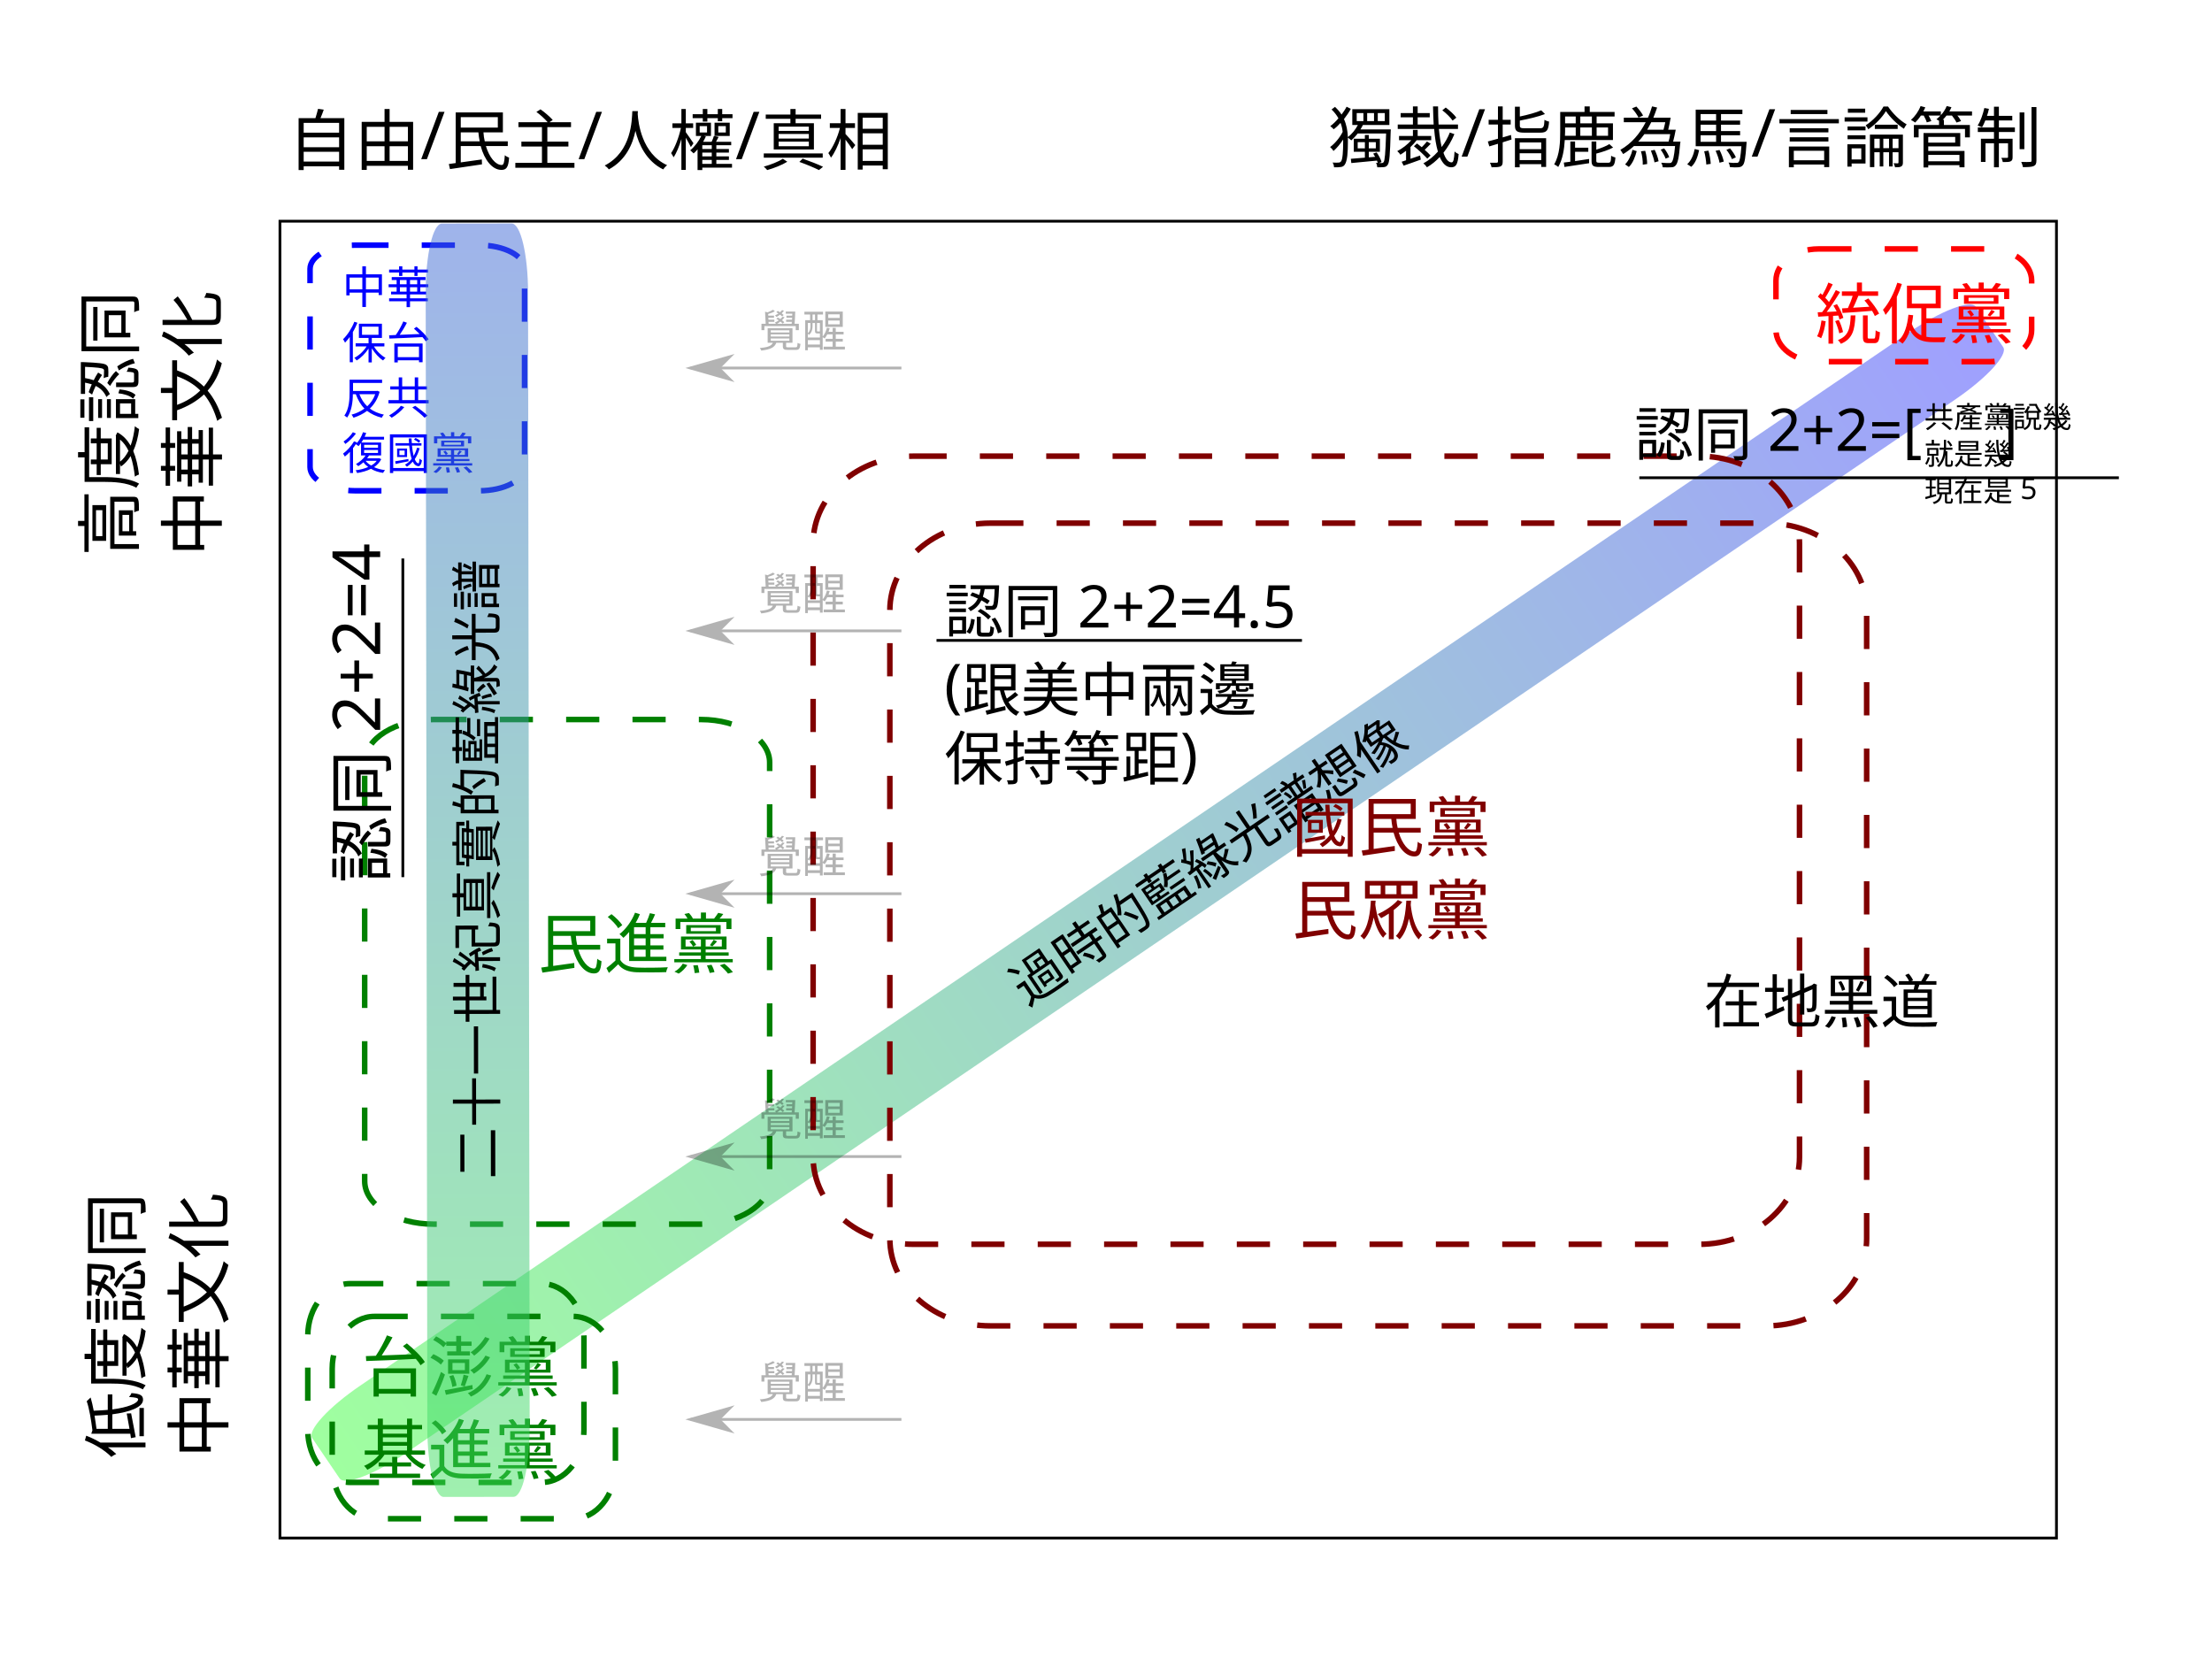
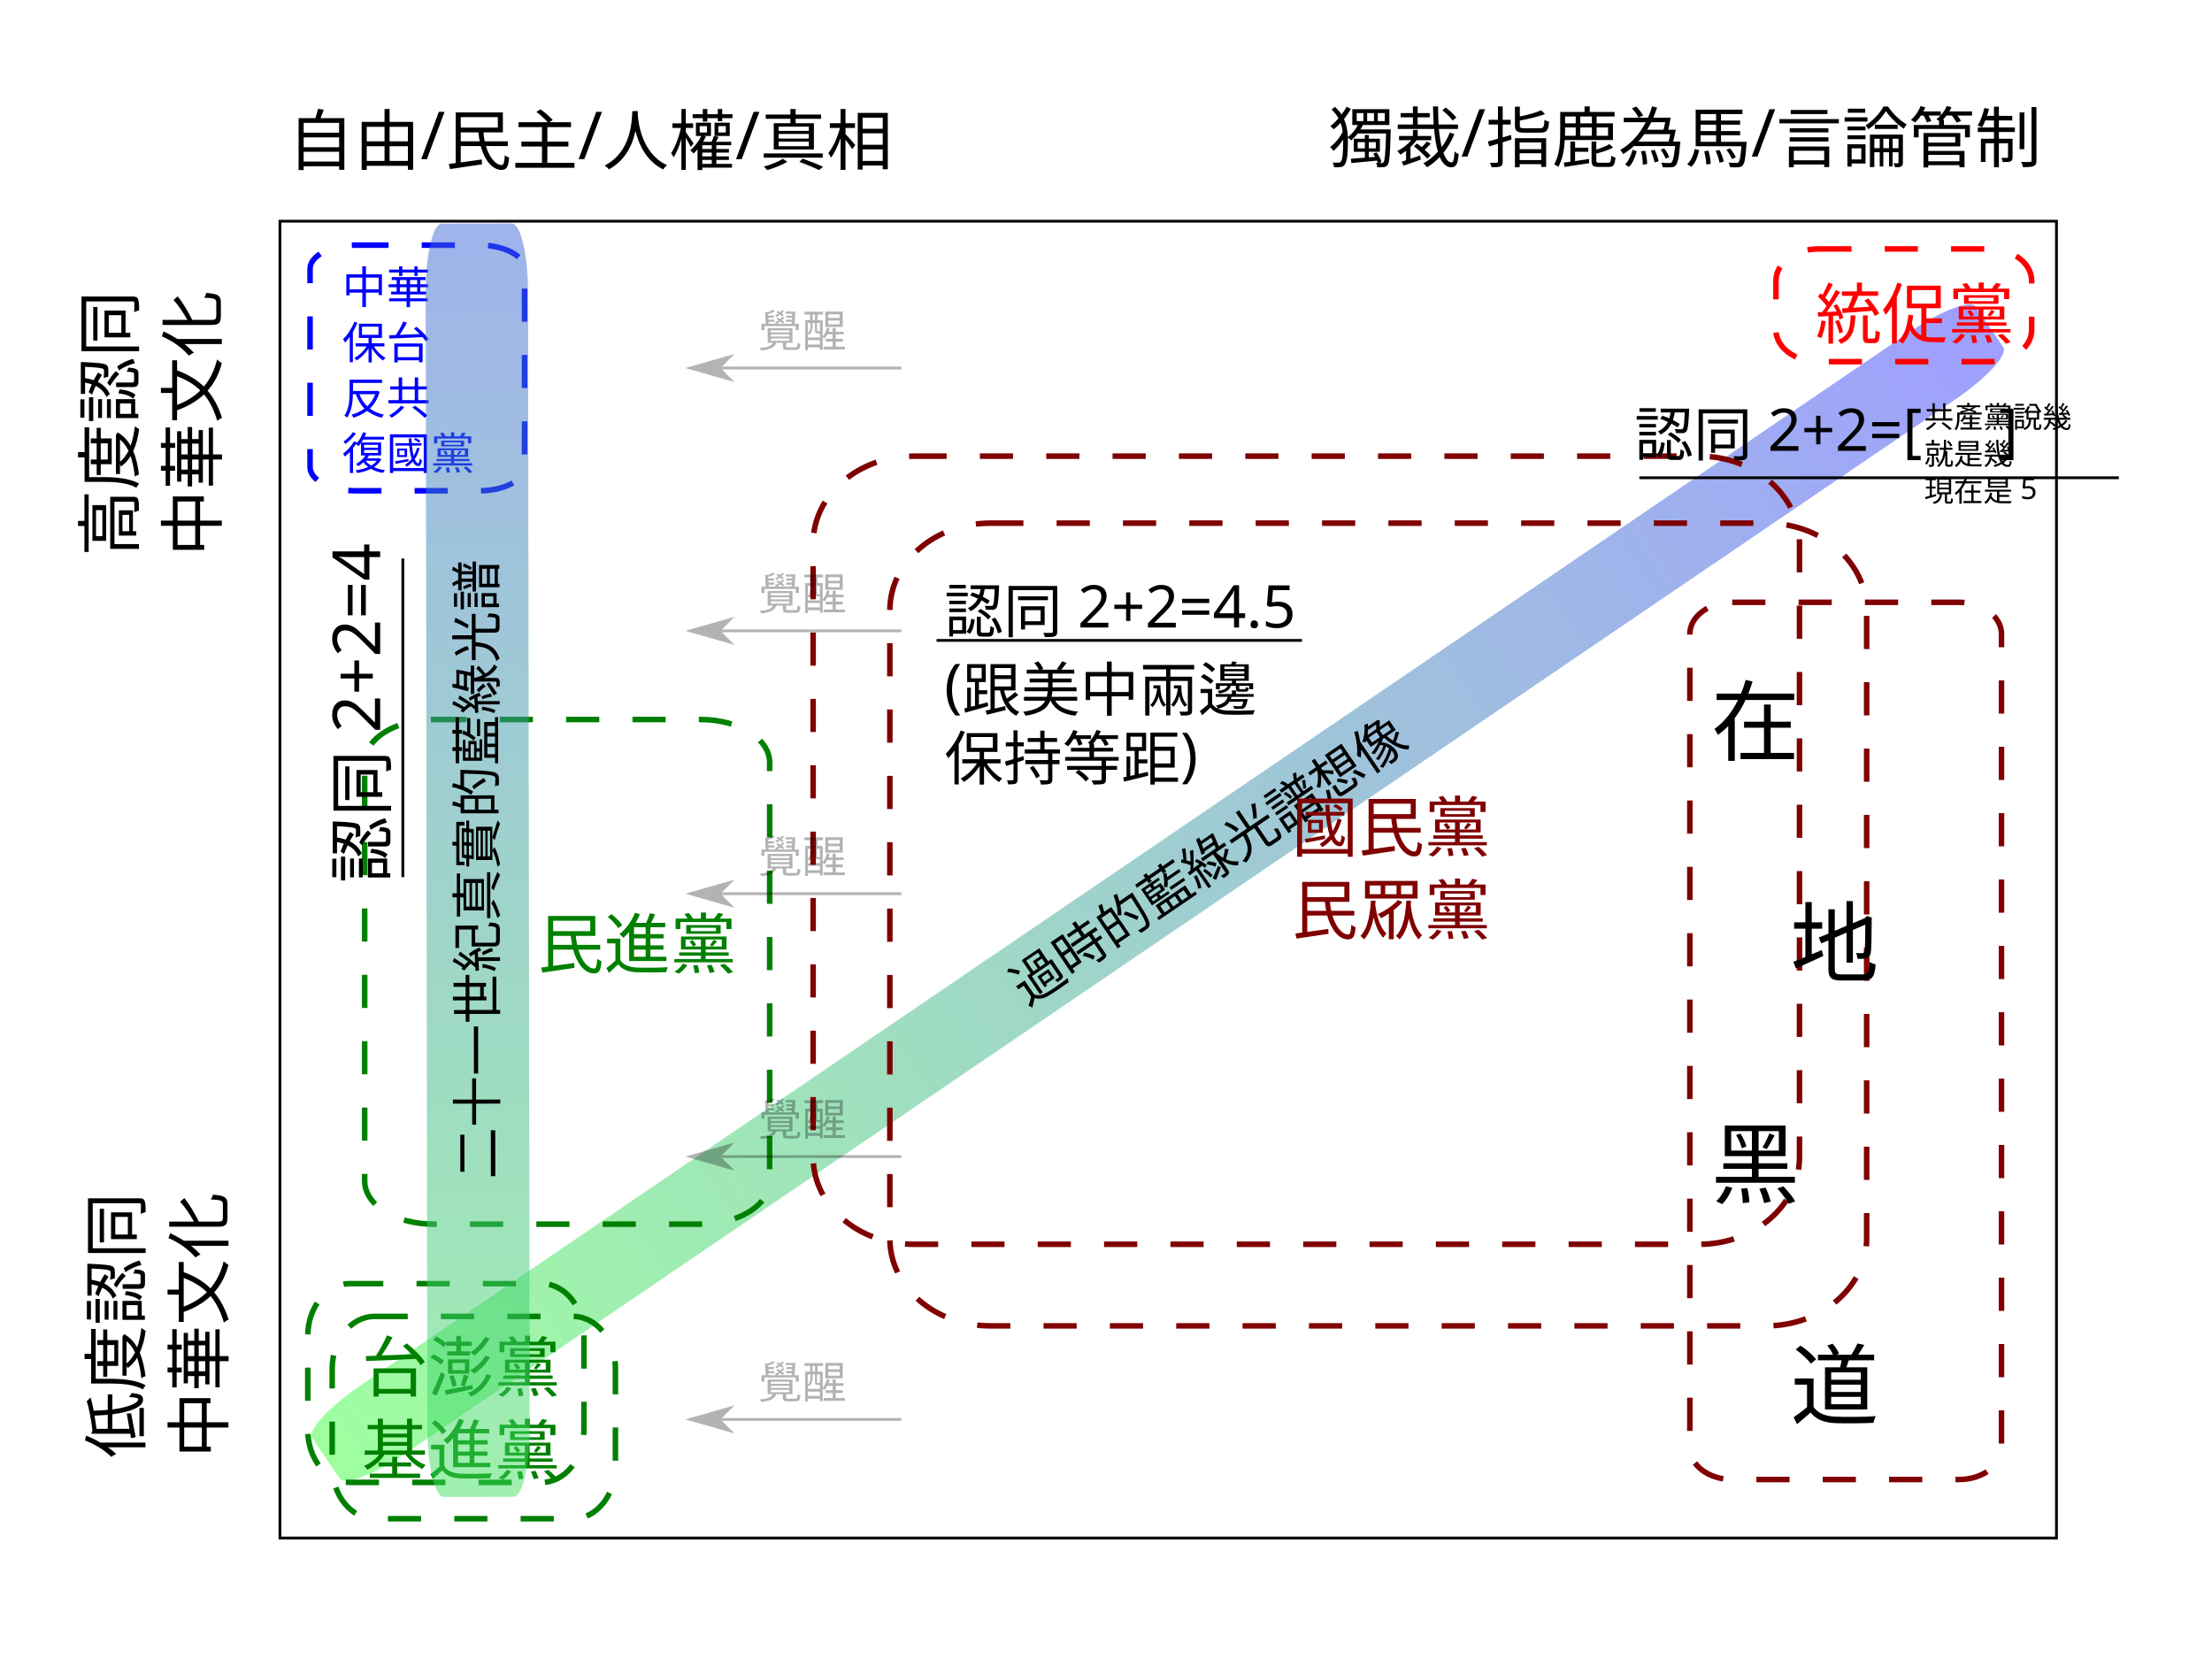
<svg xmlns="http://www.w3.org/2000/svg" xmlns:xlink="http://www.w3.org/1999/xlink" width="800" height="600" viewBox="0 0 211.667 158.75" version="1.1" id="svg8">
  <defs id="defs2">
    <marker style="overflow:visible;" id="marker1215" refX="0.0" refY="0.0" orient="auto">
      <path transform="scale(0.8) rotate(180) translate(12.5,0)" style="fill-rule:evenodd;stroke:#000000;stroke-width:1pt;stroke-opacity:1;fill:#000000;fill-opacity:1" d="M 0.0,0.0 L 5.0,-5.0 L -12.5,0.0 L 5.0,5.0 L 0.0,0.0 z " id="path917" />
    </marker>
    <marker style="overflow:visible" id="Arrow1Lstart" refX="0.0" refY="0.0" orient="auto">
      <path transform="scale(0.8) translate(12.5,0)" style="fill-rule:evenodd;stroke:#000000;stroke-width:1pt;stroke-opacity:1;fill:#000000;fill-opacity:1" d="M 0.0,0.0 L 5.0,-5.0 L -12.5,0.0 L 5.0,5.0 L 0.0,0.0 z " id="path914" />
    </marker>
    <marker orient="auto" refY="0.0" refX="0.0" id="Arrow1Lend" style="overflow:visible;">
      <path id="path4587" d="M 0.0,0.0 L 5.0,-5.0 L -12.5,0.0 L 5.0,5.0 L 0.0,0.0 z " style="fill-rule:evenodd;stroke:#ff0000;stroke-width:1pt;stroke-opacity:1;fill:#ff0000;fill-opacity:1" transform="scale(0.8) rotate(180) translate(12.5,0)" />
    </marker>
    <linearGradient id="linearGradient4662">
      <stop style="stop-color:#40ff40;stop-opacity:0.502" offset="0" id="stop4658" />
      <stop style="stop-color:#4040ff;stop-opacity:0.502" offset="1" id="stop4660" />
    </linearGradient>
    <linearGradient xlink:href="#linearGradient4662" id="linearGradient4664" x1="36.711" y1="276.495" x2="200.091" y2="276.495" gradientUnits="userSpaceOnUse" gradientTransform="matrix(1.17828,0,0,1.17828,-19.51672,-49.30965)" />
    <marker orient="auto" refY="0" refX="0" id="Arrow1Lend-6" style="overflow:visible">
      <path id="path4587-2" d="M 0,0 5,-5 -12.5,0 5,5 Z" style="fill:#ff0000;fill-opacity:1;fill-rule:evenodd;stroke:#ff0000;stroke-width:1pt;stroke-opacity:1" transform="matrix(-0.8,0,0,-0.8,-10,0)" />
    </marker>
    <marker orient="auto" refY="0" refX="0" id="Arrow1Lend-6-7" style="overflow:visible">
      <path id="path4587-2-2" d="M 0,0 5,-5 -12.5,0 5,5 Z" style="fill:#ff0000;fill-opacity:1;fill-rule:evenodd;stroke:#ff0000;stroke-width:1pt;stroke-opacity:1" transform="matrix(-0.8,0,0,-0.8,-10,0)" />
    </marker>
    <linearGradient xlink:href="#linearGradient4662" id="linearGradient970" gradientUnits="userSpaceOnUse" gradientTransform="matrix(1.17828,0,0,1.17828,-19.51672,-49.30965)" x1="36.711" y1="276.495" x2="200.091" y2="276.495" />
  </defs>
  <g id="layer1" transform="translate(0,-138.25)">
    <g id="g4711" transform="rotate(-34.21668,29.58831,265.0382)">
      <rect rx="6.625" ry="1.559" y="272.582" x="23.739" height="7.794" width="192.508" id="rect4643" style="fill:url(#linearGradient4664);fill-opacity:1;stroke:none;stroke-width:0.312;stroke-miterlimit:4;stroke-dasharray:1.873, 1.873;stroke-dashoffset:0;stroke-opacity:1" />
      <text id="text4706" y="278.479" x="103.518" style="font-style:normal;font-variant:normal;font-weight:normal;font-stretch:normal;font-size:4.939px;line-height:1.25;font-family:'AR PL UKai TW';-inkscape-font-specification:'AR PL UKai TW';letter-spacing:0px;word-spacing:0px;fill:#000000;fill-opacity:1;stroke:none;stroke-width:0.265" xml:space="preserve">
        <tspan style="font-size:4.939px;stroke-width:0.265" y="278.479" x="103.518" id="tspan4704">過時的藍綠光譜想像</tspan>
      </text>
    </g>
    <rect id="rect3699" width="169.995" height="126.008" x="26.789" y="159.417" style="fill:none;stroke:#000000;stroke-width:0.265;stroke-opacity:1" />
    <text xml:space="preserve" style="font-style:normal;font-variant:normal;font-weight:normal;font-stretch:normal;font-size:6.35px;line-height:1.25;font-family:'AR PL UKai TW';-inkscape-font-specification:'AR PL UKai TW';letter-spacing:0px;word-spacing:0px;fill:#000000;fill-opacity:1;stroke:none;stroke-width:0.265" x="27.544" y="154.005" id="text4508">
      <tspan id="tspan4506" x="27.544" y="154.005" style="font-style:normal;font-variant:normal;font-weight:normal;font-stretch:normal;font-family:'AR PL UKai TW';-inkscape-font-specification:'AR PL UKai TW';stroke-width:0.265">自由/民主/人權/真相</tspan>
    </text>
    <text xml:space="preserve" style="font-style:normal;font-variant:normal;font-weight:normal;font-stretch:normal;font-size:6.35px;line-height:1.25;font-family:'AR PL UKai TW';-inkscape-font-specification:'AR PL UKai TW';letter-spacing:0px;word-spacing:0px;fill:#000000;fill-opacity:1;stroke:none;stroke-width:0.265" x="127.107" y="153.761" id="text4524">
      <tspan id="tspan4522" x="127.107" y="153.761" style="stroke-width:0.265">獨裁/指鹿為馬/言論管制</tspan>
    </text>
    <text xml:space="preserve" style="font-style:normal;font-variant:normal;font-weight:normal;font-stretch:normal;font-size:6.35px;line-height:1.25;font-family:'AR PL UKai TW';-inkscape-font-specification:'AR PL UKai TW, Normal';font-variant-ligatures:normal;font-variant-caps:normal;font-variant-numeric:normal;font-feature-settings:normal;text-align:start;letter-spacing:0px;word-spacing:0px;writing-mode:lr-tb;text-anchor:start;fill:#000000;fill-opacity:1;stroke:none;stroke-width:0.265" x="-191.473" y="12.793" id="text4528" transform="rotate(-90)">
      <tspan id="tspan4526" x="-191.473" y="12.793" style="font-style:normal;font-variant:normal;font-weight:normal;font-stretch:normal;font-size:6.35px;font-family:'AR PL UKai TW';-inkscape-font-specification:'AR PL UKai TW, Normal';font-variant-ligatures:normal;font-variant-caps:normal;font-variant-numeric:normal;font-feature-settings:normal;text-align:start;writing-mode:lr-tb;text-anchor:start;stroke-width:0.265">高度認同</tspan>
      <tspan x="-191.473" y="20.73" style="font-style:normal;font-variant:normal;font-weight:normal;font-stretch:normal;font-size:6.35px;font-family:'AR PL UKai TW';-inkscape-font-specification:'AR PL UKai TW, Normal';font-variant-ligatures:normal;font-variant-caps:normal;font-variant-numeric:normal;font-feature-settings:normal;text-align:start;writing-mode:lr-tb;text-anchor:start;stroke-width:0.265" id="tspan4530">中華文化</tspan>
    </text>
    <text xml:space="preserve" style="font-style:normal;font-variant:normal;font-weight:normal;font-stretch:normal;font-size:6.35px;line-height:1.25;font-family:'AR PL UKai TW';-inkscape-font-specification:'AR PL UKai TW, Normal';font-variant-ligatures:normal;font-variant-caps:normal;font-variant-numeric:normal;font-feature-settings:normal;text-align:start;letter-spacing:0px;word-spacing:0px;writing-mode:lr-tb;text-anchor:start;fill:#000000;fill-opacity:1;stroke:none;stroke-width:0.265" x="-277.759" y="13.419" id="text4534" transform="rotate(-90)">
      <tspan id="tspan4532" x="-277.759" y="13.419" style="font-style:normal;font-variant:normal;font-weight:normal;font-stretch:normal;font-size:6.35px;font-family:'AR PL UKai TW';-inkscape-font-specification:'AR PL UKai TW, Normal';font-variant-ligatures:normal;font-variant-caps:normal;font-variant-numeric:normal;font-feature-settings:normal;text-align:start;writing-mode:lr-tb;text-anchor:start;stroke-width:0.265">低度認同</tspan>
      <tspan x="-277.759" y="21.357" style="font-style:normal;font-variant:normal;font-weight:normal;font-stretch:normal;font-size:6.35px;font-family:'AR PL UKai TW';-inkscape-font-specification:'AR PL UKai TW, Normal';font-variant-ligatures:normal;font-variant-caps:normal;font-variant-numeric:normal;font-feature-settings:normal;text-align:start;writing-mode:lr-tb;text-anchor:start;stroke-width:0.265" id="tspan4536">中華文化</tspan>
    </text>
    <text xml:space="preserve" style="font-style:normal;font-variant:normal;font-weight:normal;font-stretch:normal;font-size:6.35px;line-height:1.25;font-family:'AR PL UKai TW';-inkscape-font-specification:'AR PL UKai TW';letter-spacing:0px;word-spacing:0px;fill:#008000;fill-opacity:1;stroke:none;stroke-width:0.265" x="51.45" y="230.897" id="text4544">
      <tspan x="51.45" y="230.897" style="fill:#008000;fill-opacity:1;stroke-width:0.265" id="tspan4548">民進黨</tspan>
    </text>
    <text xml:space="preserve" style="font-style:normal;font-variant:normal;font-weight:normal;font-stretch:normal;font-size:4.233px;line-height:1.25;font-family:'AR PL UKai TW';-inkscape-font-specification:'AR PL UKai TW';letter-spacing:0px;word-spacing:0px;fill:#0000ff;fill-opacity:1;stroke:none;stroke-width:0.265;" x="32.736" y="167.296" id="text4570">
      <tspan id="tspan4568" x="32.736" y="167.296" style="font-size:4.233px;stroke-width:0.265;fill:#0000ff;">中華</tspan>
      <tspan x="32.736" y="172.587" style="font-size:4.233px;stroke-width:0.265;fill:#0000ff;" id="tspan1043">保台</tspan>
      <tspan x="32.736" y="177.879" style="font-size:4.233px;stroke-width:0.265;fill:#0000ff;" id="tspan1045">反共</tspan>
      <tspan x="32.736" y="183.171" style="font-size:4.233px;stroke-width:0.265;fill:#0000ff;" id="tspan1047">復國黨</tspan>
    </text>
    <rect style="fill:none;stroke:#800000;stroke-width:0.529;stroke-miterlimit:4;stroke-dasharray:3.175, 3.175;stroke-dashoffset:0;stroke-opacity:1" id="rect4572" width="94.388" height="75.417" x="77.807" y="181.899" ry="8.345" rx="9.606" />
    <rect style="fill:none;stroke:#008000;stroke-width:0.529;stroke-miterlimit:4;stroke-dasharray:3.175, 3.175;stroke-dashoffset:0;stroke-opacity:1" id="rect4572-4" width="38.751" height="48.286" x="34.897" y="207.102" ry="4.11" rx="6.576" />
    <text xml:space="preserve" style="font-style:normal;font-variant:normal;font-weight:normal;font-stretch:normal;font-size:6.35px;line-height:1.25;font-family:'AR PL UKai TW';-inkscape-font-specification:'AR PL UKai TW';letter-spacing:0px;word-spacing:0px;fill:#800000;fill-opacity:1;stroke:none;stroke-width:0.265" x="123.611" y="219.705" id="text4570-9">
      <tspan id="tspan4568-3" x="123.611" y="219.705" style="fill:#800000;fill-opacity:1;stroke-width:0.265">國民黨</tspan>
      <tspan x="123.611" y="227.642" style="fill:#800000;fill-opacity:1;stroke-width:0.265" id="tspan969">民眾黨</tspan>
    </text>
    <rect style="fill:none;stroke:#008000;stroke-width:0.529;stroke-miterlimit:4;stroke-dasharray:3.175, 3.175;stroke-dashoffset:0;stroke-opacity:1" id="rect4572-4-3" width="26.427" height="19.019" x="29.451" y="261.082" ry="5.008" rx="4.054" />
    <text xml:space="preserve" style="font-style:normal;font-variant:normal;font-weight:normal;font-stretch:normal;font-size:6.35px;line-height:1.25;font-family:'AR PL UKai TW';-inkscape-font-specification:'AR PL UKai TW';letter-spacing:0px;word-spacing:0px;fill:#008000;fill-opacity:1;stroke:none;stroke-width:0.265" x="34.604" y="271.392" id="text4544-6">
      <tspan x="34.604" y="271.392" style="fill:#008000;fill-opacity:1;stroke-width:0.265" id="tspan4548-7">台澎黨</tspan>
      <tspan x="34.604" y="279.33" style="fill:#008000;fill-opacity:1;stroke-width:0.265" id="tspan910">基進黨</tspan>
    </text>
    <text xml:space="preserve" style="font-style:normal;font-variant:normal;font-weight:normal;font-stretch:normal;font-size:6.35px;line-height:1.25;font-family:'AR PL UKai TW';-inkscape-font-specification:'AR PL UKai TW';letter-spacing:0px;word-spacing:0px;fill:#ff0000;fill-opacity:1;stroke:none;stroke-width:0.265" x="173.719" y="170.62" id="text4544-62">
      <tspan x="173.719" y="170.62" style="fill:#ff0000;fill-opacity:1;stroke-width:0.265" id="tspan4548-9">統促黨</tspan>
    </text>
    <rect style="fill:none;stroke:#0000ff;stroke-width:0.529;stroke-miterlimit:4;stroke-dasharray:3.175, 3.175;stroke-dashoffset:0;stroke-opacity:1" id="rect4572-1" width="20.526" height="23.504" x="29.668" y="161.708" ry="2.274" rx="4.337" />
    <rect style="fill:none;stroke:#ff0000;stroke-width:0.529;stroke-miterlimit:4;stroke-dasharray:3.175, 3.175;stroke-dashoffset:0;stroke-opacity:1" id="rect4572-4-3-2" width="24.467" height="10.787" x="169.943" y="162.071" ry="3.033" rx="4.054" />
    <text xml:space="preserve" style="font-size:5.644px;line-height:1.25;font-family:'AR PL UKai TW';-inkscape-font-specification:'AR PL UKai TW';letter-spacing:0px;stroke-width:0.265" x="14.257" y="238.599" id="text1071">
      <tspan id="tspan1069" x="14.257" y="238.599" style="stroke-width:0.265" />
    </text>
    <text xml:space="preserve" style="font-style:normal;font-variant:normal;font-weight:normal;font-stretch:normal;font-size:6.35px;line-height:1.25;font-family:'AR PL UKai TW';-inkscape-font-specification:'AR PL UKai TW, Normal';font-variant-ligatures:normal;font-variant-caps:normal;font-variant-numeric:normal;font-feature-settings:normal;text-align:start;letter-spacing:0px;word-spacing:0px;writing-mode:lr-tb;text-anchor:start;fill:#000000;fill-opacity:1;stroke:none;stroke-width:0.265" x="-222.734" y="36.906" id="text4528-7" transform="rotate(-90)">
      <tspan x="-222.734" y="36.906" style="font-style:normal;font-variant:normal;font-weight:normal;font-stretch:normal;font-size:6.35px;font-family:'AR PL UKai TW';-inkscape-font-specification:'AR PL UKai TW, Normal';font-variant-ligatures:normal;font-variant-caps:normal;font-variant-numeric:normal;font-feature-settings:normal;text-align:start;writing-mode:lr-tb;text-anchor:start;stroke-width:0.265" id="tspan4530-9">認同 2+2=4</tspan>
    </text>
    <text xml:space="preserve" style="font-size:5.644px;line-height:1.25;font-family:'AR PL UKai TW';-inkscape-font-specification:'AR PL UKai TW';letter-spacing:0px;stroke-width:0.265" x="156.4" y="181.857" id="text1117">
      <tspan id="tspan1115" x="156.4" y="181.857" style="stroke-width:0.265">認同 2+2=[     ]</tspan>
    </text>
    <text xml:space="preserve" style="font-size:2.822px;line-height:1.25;font-family:'AR PL UKai TW';-inkscape-font-specification:'AR PL UKai TW';letter-spacing:0px;stroke-width:0.265" x="184.125" y="179.181" id="text1121">
      <tspan x="184.125" y="179.181" style="font-size:2.822px;stroke-width:0.265" id="tspan1125">共產黨說幾</tspan>
      <tspan x="184.125" y="182.709" style="font-size:2.822px;stroke-width:0.265" id="tspan1123">就是幾</tspan>
      <tspan x="184.125" y="186.236" style="font-size:2.822px;stroke-width:0.265" id="tspan1129">現在是 5</tspan>
    </text>
    <text xml:space="preserve" style="font-size:5.644px;line-height:1.25;font-family:'AR PL UKai TW';-inkscape-font-specification:'AR PL UKai TW';letter-spacing:0px;stroke-width:0.265" x="90.367" y="198.762" id="text1133">
      <tspan id="tspan1131" x="90.367" y="198.762" style="stroke-width:0.265">認同 2+2=4.5</tspan>
      <tspan x="90.367" y="205.818" style="stroke-width:0.265" id="tspan1135">(跟美中兩邊</tspan>
      <tspan x="90.367" y="212.873" style="stroke-width:0.265" id="tspan67">保持等距)</tspan>
    </text>
    <path style="fill:none;stroke:#000000;stroke-width:0.265px;stroke-linecap:butt;stroke-linejoin:miter;stroke-opacity:1" d="M 38.548,222.185 V 191.691" id="path905" />
    <path style="fill:none;stroke:#000000;stroke-width:0.265px;stroke-linecap:butt;stroke-linejoin:miter;stroke-opacity:1" d="m 89.616,199.53 34.969,0" id="path907" />
    <path style="fill:none;stroke:#000000;stroke-width:0.265px;stroke-linecap:butt;stroke-linejoin:miter;stroke-opacity:1" d="m 156.868,183.967 45.886,0" id="path909" />
    <rect style="fill:none;stroke:#800000;stroke-width:0.529;stroke-miterlimit:4;stroke-dasharray:3.175, 3.175;stroke-dashoffset:0;stroke-opacity:1" id="rect4572-3" width="93.471" height="76.812" x="85.15" y="188.311" ry="8.345" rx="9.606" />
    <rect style="fill:none;stroke:#008000;stroke-width:0.529;stroke-miterlimit:4;stroke-dasharray:3.175, 3.175;stroke-dashoffset:0;stroke-opacity:1" id="rect4572-4-3-3" width="27.102" height="19.36" x="31.788" y="264.218" ry="5.008" rx="4.054" />
    <g id="g1572" transform="translate(-0.2105729)">
      <path style="opacity:0.3;fill:none;stroke:#000000;stroke-width:0.265;stroke-linecap:butt;stroke-linejoin:miter;stroke-miterlimit:4;stroke-dasharray:none;stroke-opacity:1;marker-end:url(#marker1215)" d="M 86.467,173.465 H 66.305" id="path71" />
      <text xml:space="preserve" style="font-size:5.644px;line-height:1.25;font-family:'AR PL UKai TW';-inkscape-font-specification:'AR PL UKai TW';letter-spacing:0px;opacity:0.3;stroke-width:0.265" x="72.747" y="171.454" id="text1549">
        <tspan id="tspan1547" x="72.747" y="171.454" style="font-size:4.233px;stroke-width:0.265">覺醒</tspan>
      </text>
    </g>
    <use x="0" y="0" xlink:href="#g1572" id="use1592" transform="translate(0,50.30428)" width="100%" height="100%" />
    <use x="0" y="0" xlink:href="#g1572" id="use1600" transform="translate(0,25.15214)" width="100%" height="100%" />
    <g id="g4711-7" transform="rotate(-90.08218,52.33026,283.2126)">
      <rect rx="6.625" ry="1.559" y="271.785" x="54.065" height="9.794" width="121.845" id="rect4643-5" style="fill:url(#linearGradient970);fill-opacity:1;stroke:none;stroke-width:0.312;stroke-miterlimit:4;stroke-dasharray:1.873, 1.873;stroke-dashoffset:0;stroke-opacity:1" />
      <text id="text4706-3" y="278.416" x="84.476" style="font-style:normal;font-variant:normal;font-weight:normal;font-stretch:normal;font-size:4.939px;line-height:1.25;font-family:'AR PL UKai TW';-inkscape-font-specification:'AR PL UKai TW';letter-spacing:0px;word-spacing:0px;writing-mode:lr-tb;fill:#000000;fill-opacity:1;stroke:none;stroke-width:0.265" xml:space="preserve">
        <tspan style="font-size:4.939px;writing-mode:lr-tb;stroke-width:0.265" y="278.416" x="84.476" id="tspan4704-5">二十一世紀真實的藍綠光譜</tspan>
      </text>
    </g>
-     <text xml:space="preserve" style="font-size:5.644px;line-height:1.25;font-family:'AR PL UKai TW';-inkscape-font-specification:'AR PL UKai TW';letter-spacing:0px;stroke-width:0.265" x="163.024" y="236.147" id="text978">
-       <tspan id="tspan976" x="163.024" y="236.147" style="stroke-width:0.265">在地黑道</tspan>
+     <text xml:space="preserve" style="font-size:8.467px;line-height:1.25;font-family:'AR PL UKai TW';-inkscape-font-specification:'AR PL UKai TW';letter-spacing:0px;stroke-width:0.265" x="163.733" y="210.419" id="text978">
+       <tspan id="tspan976" x="163.733" y="210.419" style="font-size:8.467px;stroke-width:0.265">在</tspan>
+       <tspan x="163.733" y="221.003" style="font-size:8.467px;stroke-width:0.265" id="tspan949" />
+       <tspan x="163.733" y="231.586" style="font-size:8.467px;stroke-width:0.265" id="tspan943">    地</tspan>
+       <tspan x="163.733" y="242.169" style="font-size:8.467px;stroke-width:0.265" id="tspan951" />
+       <tspan x="163.733" y="252.753" style="font-size:8.467px;stroke-width:0.265" id="tspan945">黑</tspan>
+       <tspan x="163.733" y="263.336" style="font-size:8.467px;stroke-width:0.265" id="tspan953" />
+       <tspan x="163.733" y="273.919" style="font-size:8.467px;stroke-width:0.265" id="tspan947">    道</tspan>
    </text>
    <use x="0" y="0" xlink:href="#g1572" id="use88" transform="translate(0,75.45643)" width="100%" height="100%" />
    <use x="0" y="0" xlink:href="#g1572" id="use90" transform="translate(0,100.6086)" width="100%" height="100%" />
+     <rect style="fill:none;stroke:#800000;stroke-width:0.529;stroke-miterlimit:4;stroke-dasharray:3.175, 3.175;stroke-dashoffset:0;stroke-opacity:1" id="rect4572-4-3-2-3" width="29.821" height="83.941" x="161.702" y="195.884" ry="3.033" rx="4.054" />
  </g>
</svg>
